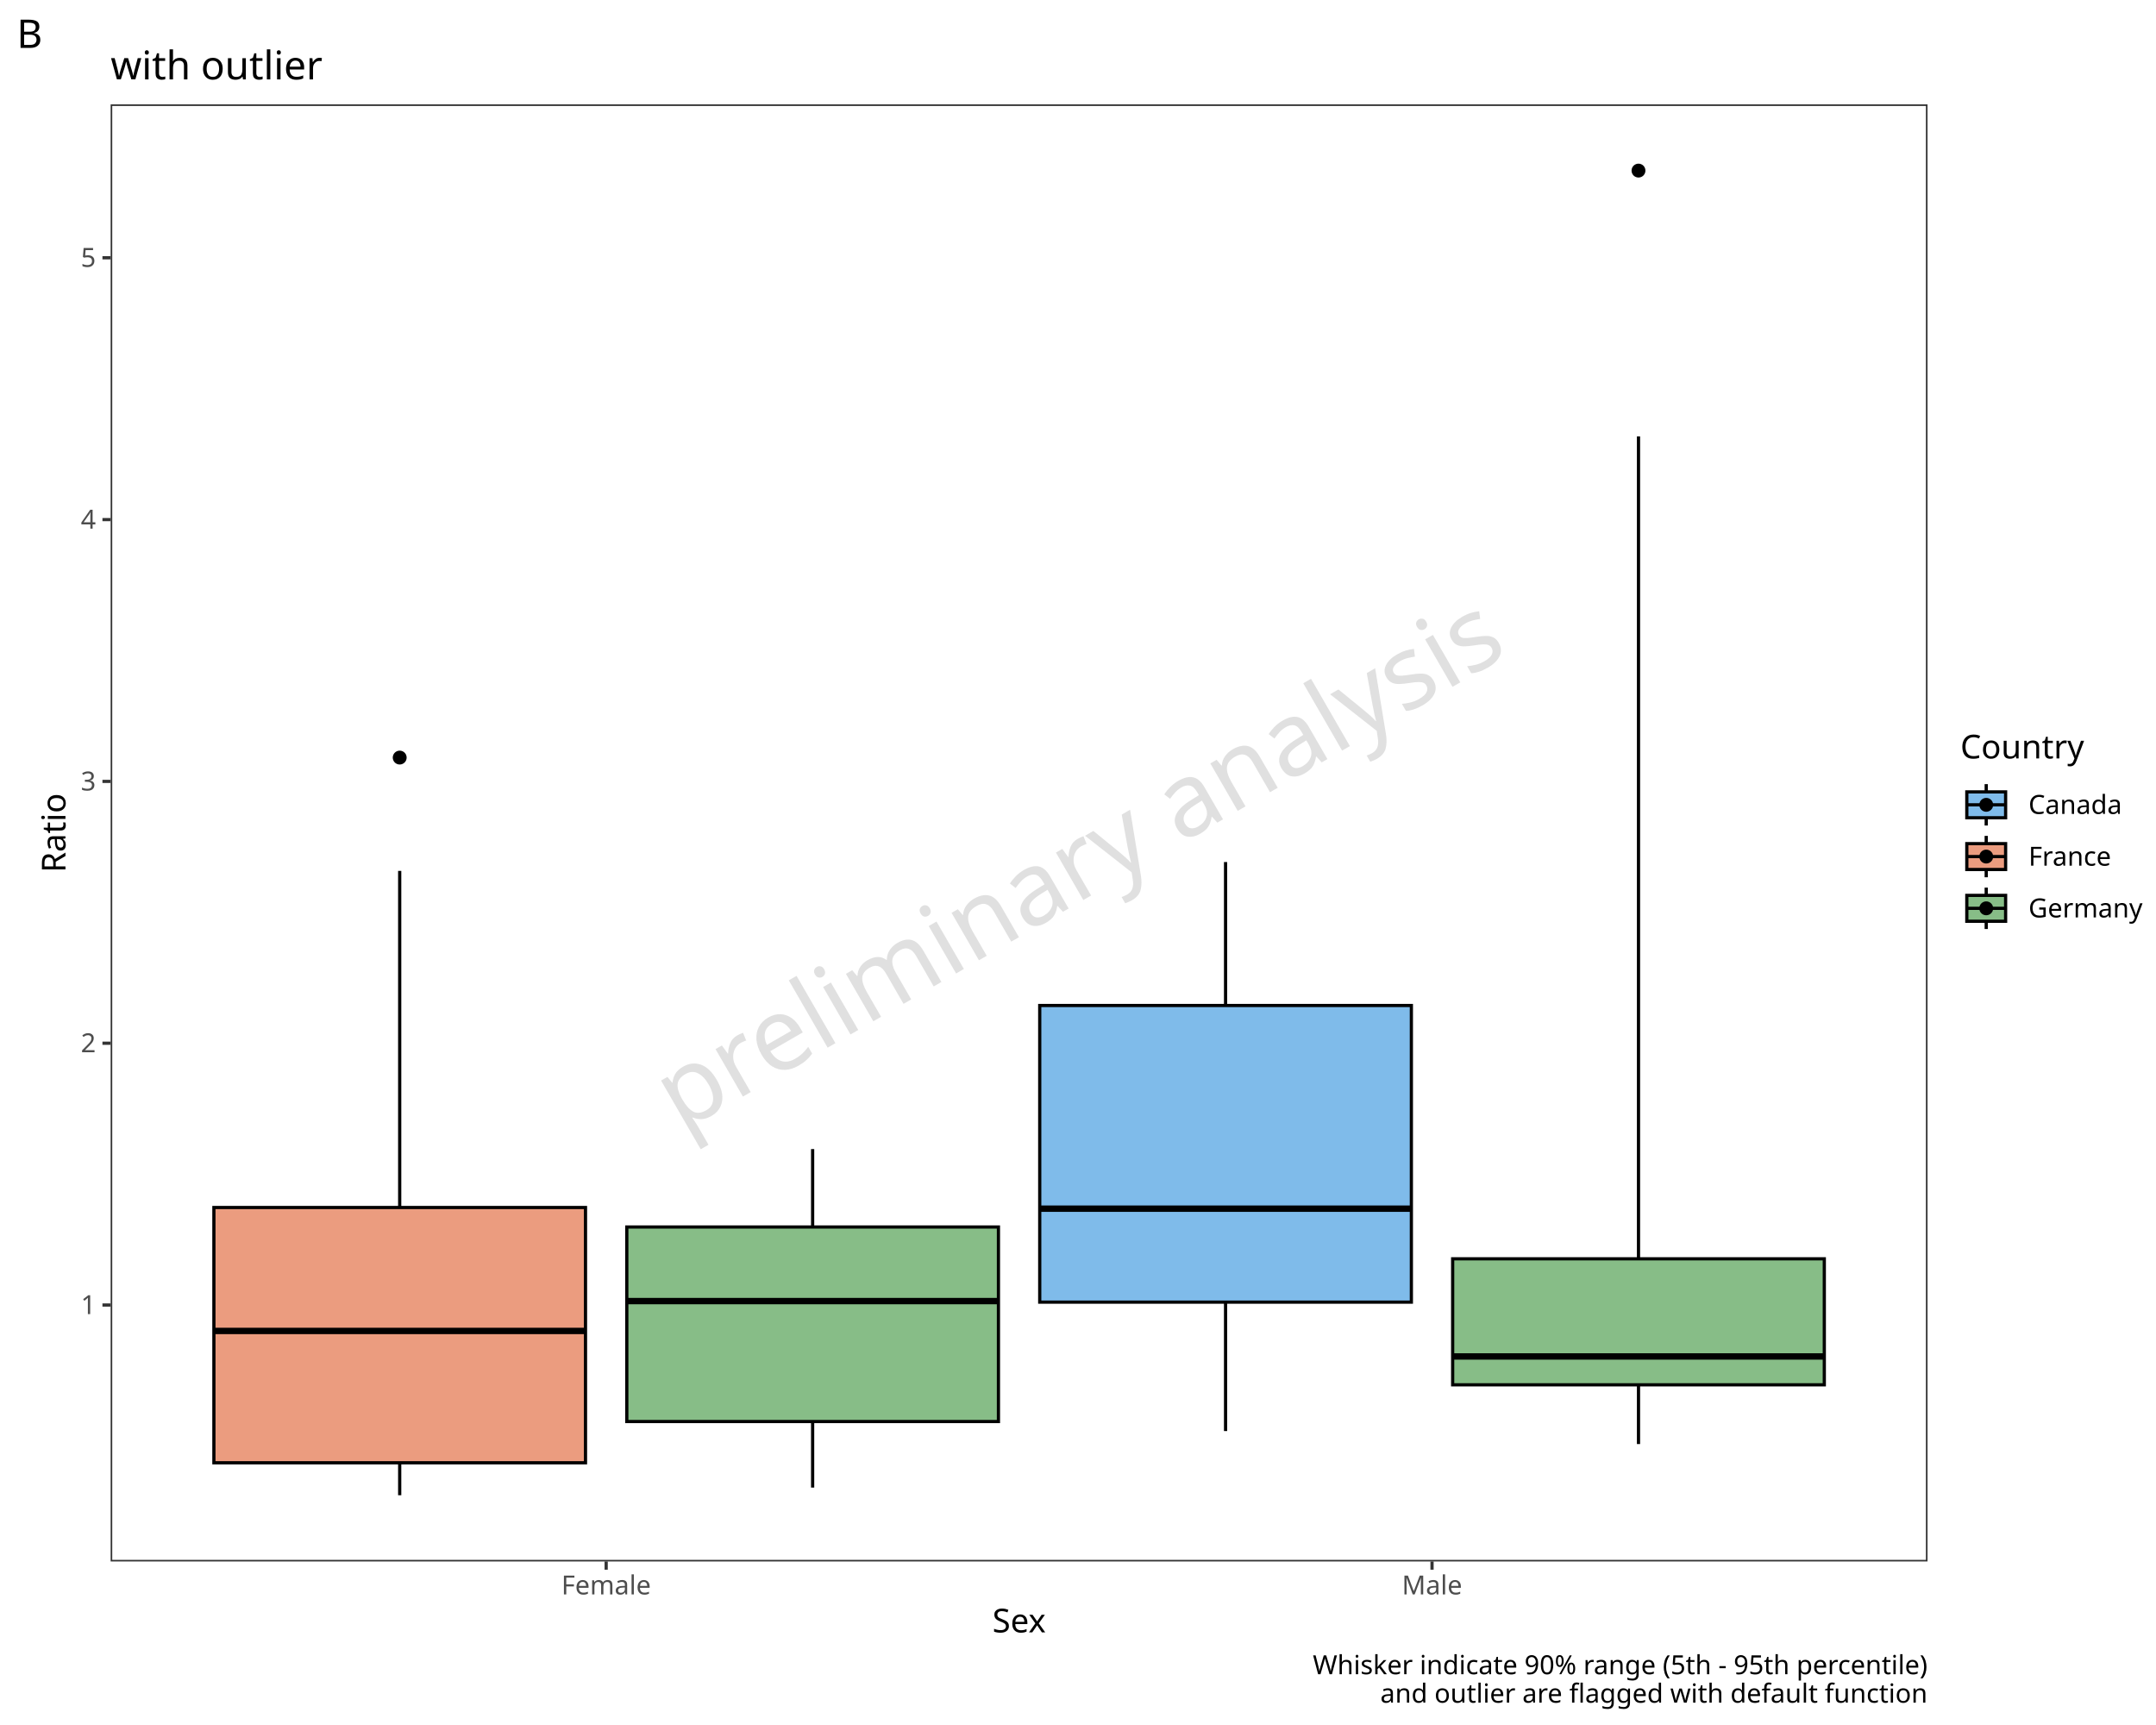
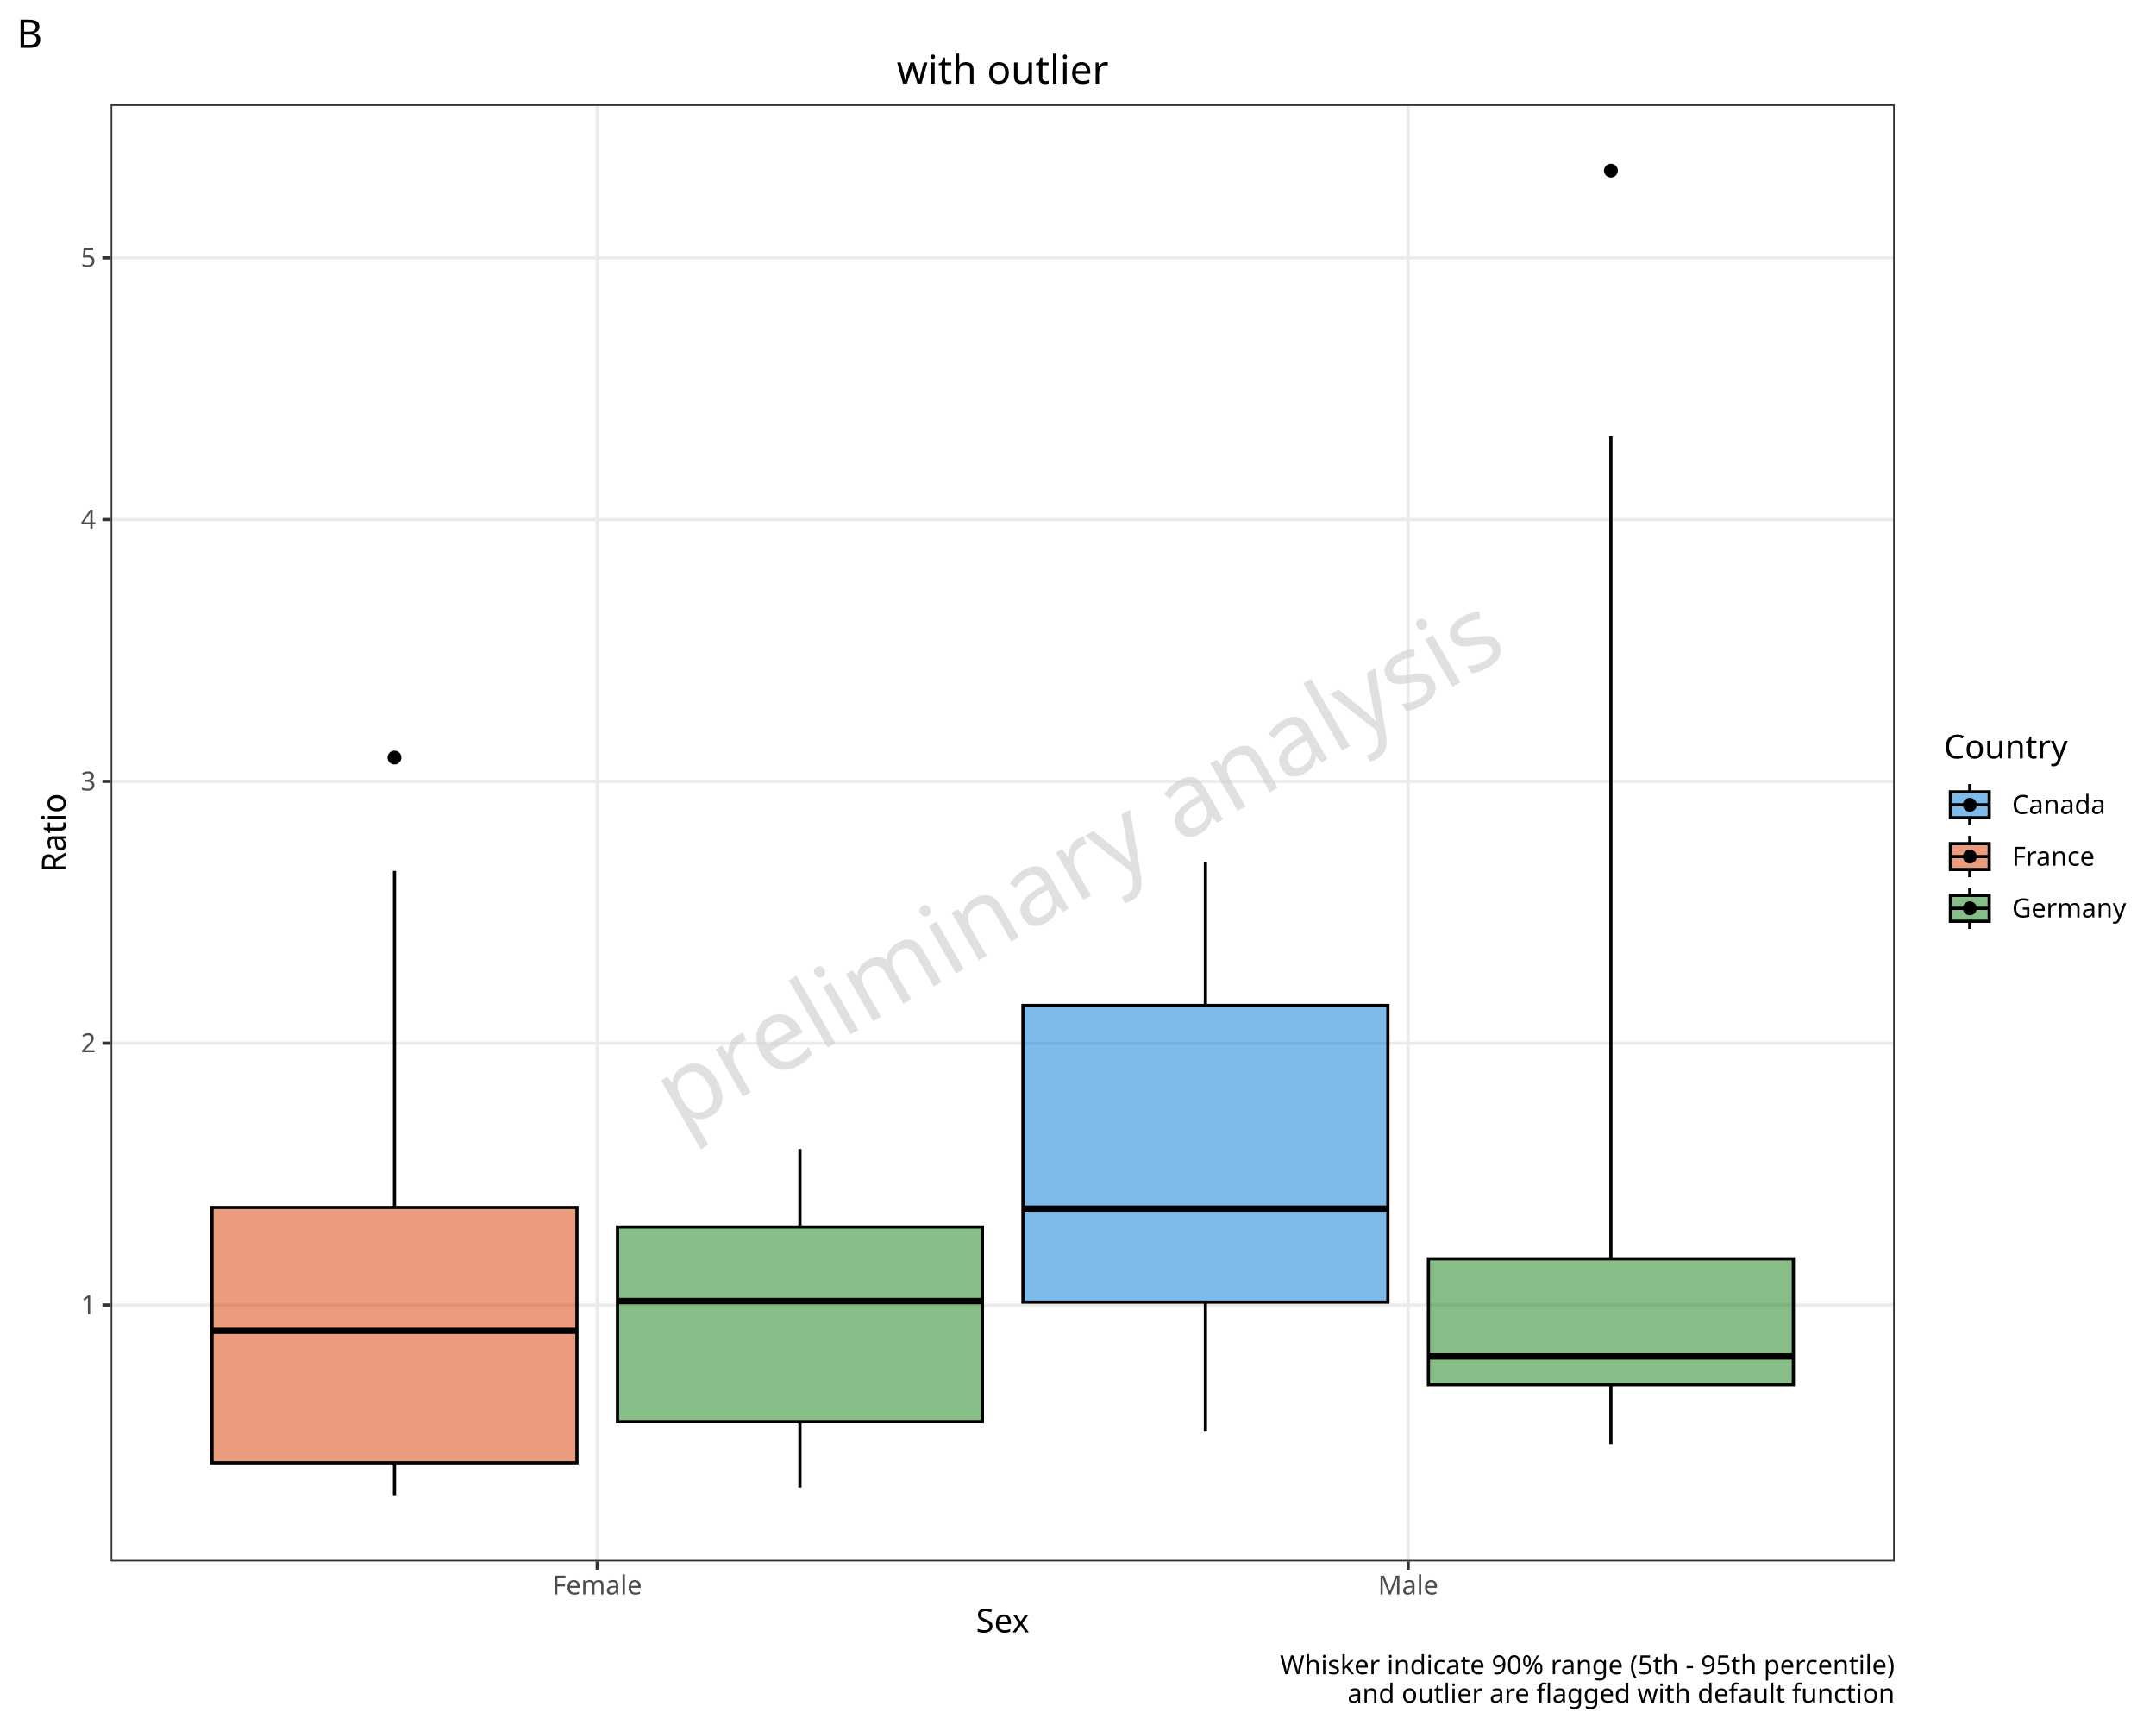
<svg xmlns="http://www.w3.org/2000/svg" class="svglite" data-engine-version="2.0" width="720.00pt" height="576.00pt" viewBox="0 0 720.00 576.00">
  <defs>
    <style type="text/css">
    .svglite line, .svglite polyline, .svglite polygon, .svglite path, .svglite rect, .svglite circle {
      fill: none;
      stroke: #000000;
      stroke-linecap: round;
      stroke-linejoin: round;
      stroke-miterlimit: 10.00;
    }
  </style>
  </defs>
  <rect width="100%" height="100%" style="stroke: none; fill: #FFFFFF;" />
  <defs>
    <clipPath id="cpMC4wMHw3MjAuMDB8MC4wMHw1NzYuMDA=">
      <rect x="0.00" y="0.00" width="720.00" height="576.00" />
    </clipPath>
  </defs>
  <g clip-path="url(#cpMC4wMHw3MjAuMDB8MC4wMHw1NzYuMDA=)">
    <rect x="0" y="0.00" width="720.00" height="576.00" style="stroke-width: 1.07; stroke: #FFFFFF; fill: #FFFFFF;" />
  </g>
  <defs>
-     <clipPath id="cpMzYuOTV8NjQzLjcwfDM0Ljg1fDUyMS40MA==">
-       <rect x="36.95" y="34.85" width="606.75" height="486.55" />
+     <clipPath id="cpMzYuOTV8NjMyLjc1fDM0Ljg1fDUyMS40MA==">
+       <rect x="36.95" y="34.85" width="595.79" height="486.55" />
    </clipPath>
  </defs>
-   <g clip-path="url(#cpMzYuOTV8NjQzLjcwfDM0Ljg1fDUyMS40MA==)">
-     <rect x="36.95" y="34.85" width="606.75" height="486.55" style="stroke-width: 1.07; stroke: none; fill: #FFFFFF;" />
-     <line x1="133.48" y1="403.20" x2="133.48" y2="290.81" style="stroke-width: 1.07; stroke-linecap: butt;" />
-     <line x1="133.48" y1="488.44" x2="133.48" y2="499.28" style="stroke-width: 1.07; stroke-linecap: butt;" />
-     <polygon points="71.43,403.20 71.43,488.44 195.53,488.44 195.53,403.20 71.43,403.20 " style="stroke-width: 1.07; stroke-linecap: butt; stroke-linejoin: miter; fill: #D83B01; fill-opacity: 0.50;" />
-     <line x1="71.43" y1="444.42" x2="195.53" y2="444.42" style="stroke-width: 2.13; stroke-linecap: butt; stroke-linejoin: miter;" />
-     <line x1="271.38" y1="409.71" x2="271.38" y2="383.70" style="stroke-width: 1.07; stroke-linecap: butt;" />
-     <line x1="271.38" y1="474.67" x2="271.38" y2="496.72" style="stroke-width: 1.07; stroke-linecap: butt;" />
-     <polygon points="209.32,409.71 209.32,474.67 333.43,474.67 333.43,409.71 209.32,409.71 " style="stroke-width: 1.07; stroke-linecap: butt; stroke-linejoin: miter; fill: #107C10; fill-opacity: 0.50;" />
-     <line x1="209.32" y1="434.45" x2="333.43" y2="434.45" style="stroke-width: 2.13; stroke-linecap: butt; stroke-linejoin: miter;" />
-     <line x1="409.28" y1="335.75" x2="409.28" y2="287.85" style="stroke-width: 1.07; stroke-linecap: butt;" />
-     <line x1="409.28" y1="434.80" x2="409.28" y2="477.85" style="stroke-width: 1.07; stroke-linecap: butt;" />
-     <polygon points="347.22,335.75 347.22,434.80 471.33,434.80 471.33,335.75 347.22,335.75 " style="stroke-width: 1.07; stroke-linecap: butt; stroke-linejoin: miter; fill: #0078D7; fill-opacity: 0.50;" />
-     <line x1="347.22" y1="403.59" x2="471.33" y2="403.59" style="stroke-width: 2.13; stroke-linecap: butt; stroke-linejoin: miter;" />
-     <line x1="547.18" y1="420.33" x2="547.18" y2="145.72" style="stroke-width: 1.07; stroke-linecap: butt;" />
-     <line x1="547.18" y1="462.41" x2="547.18" y2="482.19" style="stroke-width: 1.07; stroke-linecap: butt;" />
-     <polygon points="485.12,420.33 485.12,462.41 609.23,462.41 609.23,420.33 485.12,420.33 " style="stroke-width: 1.07; stroke-linecap: butt; stroke-linejoin: miter; fill: #107C10; fill-opacity: 0.50;" />
-     <line x1="485.12" y1="452.94" x2="609.23" y2="452.94" style="stroke-width: 2.13; stroke-linecap: butt; stroke-linejoin: miter;" />
-     <polygon points="135.44,252.96 135.43,252.77 135.40,252.58 135.35,252.40 135.29,252.22 135.21,252.04 135.11,251.88 134.99,251.72 134.86,251.58 134.72,251.45 134.57,251.34 134.40,251.24 134.23,251.16 134.05,251.09 133.86,251.05 133.67,251.02 133.48,251.01 133.29,251.02 133.10,251.05 132.91,251.09 132.73,251.16 132.56,251.24 132.39,251.34 132.24,251.45 132.10,251.58 131.97,251.72 131.85,251.88 131.76,252.04 131.67,252.22 131.61,252.40 131.56,252.58 131.53,252.77 131.52,252.96 131.53,253.16 131.56,253.35 131.61,253.53 131.67,253.71 131.76,253.89 131.85,254.05 131.97,254.21 132.10,254.35 132.24,254.48 132.39,254.59 132.56,254.69 132.73,254.77 132.91,254.84 133.10,254.88 133.29,254.91 133.48,254.92 133.67,254.91 133.86,254.88 134.05,254.84 134.23,254.77 134.40,254.69 134.57,254.59 134.72,254.48 134.86,254.35 134.99,254.21 135.11,254.05 135.21,253.89 135.29,253.71 135.35,253.53 135.40,253.35 135.43,253.16 " style="stroke-width: 0.71; fill: #000000;" />
-     <polygon points="549.13,56.96 549.12,56.77 549.09,56.58 549.05,56.40 548.98,56.21 548.90,56.04 548.80,55.88 548.69,55.72 548.56,55.58 548.42,55.45 548.26,55.34 548.10,55.24 547.92,55.16 547.74,55.09 547.56,55.04 547.37,55.02 547.18,55.01 546.98,55.02 546.79,55.04 546.61,55.09 546.43,55.16 546.25,55.24 546.09,55.34 545.93,55.45 545.79,55.58 545.66,55.72 545.55,55.88 545.45,56.04 545.37,56.21 545.30,56.40 545.26,56.58 545.23,56.77 545.22,56.96 545.23,57.16 545.26,57.34 545.30,57.53 545.37,57.71 545.45,57.89 545.55,58.05 545.66,58.20 545.79,58.35 545.93,58.48 546.09,58.59 546.25,58.69 546.43,58.77 546.61,58.83 546.79,58.88 546.98,58.91 547.18,58.92 547.37,58.91 547.56,58.88 547.74,58.83 547.92,58.77 548.10,58.69 548.26,58.59 548.42,58.48 548.56,58.35 548.69,58.20 548.80,58.05 548.90,57.89 548.98,57.71 549.05,57.53 549.09,57.34 549.12,57.16 " style="stroke-width: 0.71; fill: #000000;" />
-     <rect x="36.95" y="34.85" width="606.75" height="486.55" style="stroke-width: 1.07; stroke: #333333;" />
+   <g clip-path="url(#cpMzYuOTV8NjMyLjc1fDM0Ljg1fDUyMS40MA==)">
+     <rect x="36.95" y="34.85" width="595.79" height="486.55" style="stroke-width: 1.07; stroke: none; fill: #FFFFFF;" />
+     <polyline points="36.95,435.76 632.75,435.76 " style="stroke-width: 1.07; stroke: #EBEBEB; stroke-linecap: butt;" />
+     <polyline points="36.95,348.34 632.75,348.34 " style="stroke-width: 1.07; stroke: #EBEBEB; stroke-linecap: butt;" />
+     <polyline points="36.95,260.92 632.75,260.92 " style="stroke-width: 1.07; stroke: #EBEBEB; stroke-linecap: butt;" />
+     <polyline points="36.95,173.50 632.75,173.50 " style="stroke-width: 1.07; stroke: #EBEBEB; stroke-linecap: butt;" />
+     <polyline points="36.95,86.07 632.75,86.07 " style="stroke-width: 1.07; stroke: #EBEBEB; stroke-linecap: butt;" />
+     <polyline points="199.44,521.40 199.44,34.85 " style="stroke-width: 1.07; stroke: #EBEBEB; stroke-linecap: butt;" />
+     <polyline points="470.26,521.40 470.26,34.85 " style="stroke-width: 1.07; stroke: #EBEBEB; stroke-linecap: butt;" />
+     <line x1="131.74" y1="403.20" x2="131.74" y2="290.81" style="stroke-width: 1.07; stroke-linecap: butt;" />
+     <line x1="131.74" y1="488.44" x2="131.74" y2="499.28" style="stroke-width: 1.07; stroke-linecap: butt;" />
+     <polygon points="70.80,403.20 70.80,488.44 192.67,488.44 192.67,403.20 70.80,403.20 " style="stroke-width: 1.07; stroke-linecap: butt; stroke-linejoin: miter; fill: #D83B01; fill-opacity: 0.50;" />
+     <line x1="70.80" y1="444.42" x2="192.67" y2="444.42" style="stroke-width: 2.13; stroke-linecap: butt; stroke-linejoin: miter;" />
+     <line x1="267.14" y1="409.71" x2="267.14" y2="383.70" style="stroke-width: 1.07; stroke-linecap: butt;" />
+     <line x1="267.14" y1="474.67" x2="267.14" y2="496.72" style="stroke-width: 1.07; stroke-linecap: butt;" />
+     <polygon points="206.21,409.71 206.21,474.67 328.08,474.67 328.08,409.71 206.21,409.71 " style="stroke-width: 1.07; stroke-linecap: butt; stroke-linejoin: miter; fill: #107C10; fill-opacity: 0.50;" />
+     <line x1="206.21" y1="434.45" x2="328.08" y2="434.45" style="stroke-width: 2.13; stroke-linecap: butt; stroke-linejoin: miter;" />
+     <line x1="402.55" y1="335.75" x2="402.55" y2="287.85" style="stroke-width: 1.07; stroke-linecap: butt;" />
+     <line x1="402.55" y1="434.80" x2="402.55" y2="477.85" style="stroke-width: 1.07; stroke-linecap: butt;" />
+     <polygon points="341.62,335.75 341.62,434.80 463.49,434.80 463.49,335.75 341.62,335.75 " style="stroke-width: 1.07; stroke-linecap: butt; stroke-linejoin: miter; fill: #0078D7; fill-opacity: 0.50;" />
+     <line x1="341.62" y1="403.59" x2="463.49" y2="403.59" style="stroke-width: 2.13; stroke-linecap: butt; stroke-linejoin: miter;" />
+     <line x1="537.96" y1="420.33" x2="537.96" y2="145.72" style="stroke-width: 1.07; stroke-linecap: butt;" />
+     <line x1="537.96" y1="462.41" x2="537.96" y2="482.19" style="stroke-width: 1.07; stroke-linecap: butt;" />
+     <polygon points="477.03,420.33 477.03,462.41 598.89,462.41 598.89,420.33 477.03,420.33 " style="stroke-width: 1.07; stroke-linecap: butt; stroke-linejoin: miter; fill: #107C10; fill-opacity: 0.50;" />
+     <line x1="477.03" y1="452.94" x2="598.89" y2="452.94" style="stroke-width: 2.13; stroke-linecap: butt; stroke-linejoin: miter;" />
+     <polygon points="133.69,252.96 133.68,252.77 133.66,252.58 133.61,252.40 133.54,252.22 133.46,252.04 133.36,251.88 133.25,251.72 133.12,251.58 132.98,251.45 132.82,251.34 132.66,251.24 132.49,251.16 132.31,251.09 132.12,251.05 131.93,251.02 131.74,251.01 131.55,251.02 131.36,251.05 131.17,251.09 130.99,251.16 130.82,251.24 130.65,251.34 130.50,251.45 130.35,251.58 130.23,251.72 130.11,251.88 130.01,252.04 129.93,252.22 129.87,252.40 129.82,252.58 129.79,252.77 129.78,252.96 129.79,253.16 129.82,253.35 129.87,253.53 129.93,253.71 130.01,253.89 130.11,254.05 130.23,254.21 130.35,254.35 130.50,254.48 130.65,254.59 130.82,254.69 130.99,254.77 131.17,254.84 131.36,254.88 131.55,254.91 131.74,254.92 131.93,254.91 132.12,254.88 132.31,254.84 132.49,254.77 132.66,254.69 132.82,254.59 132.98,254.48 133.12,254.35 133.25,254.21 133.36,254.05 133.46,253.89 133.54,253.71 133.61,253.53 133.66,253.35 133.68,253.16 " style="stroke-width: 0.71; fill: #000000;" />
+     <polygon points="539.92,56.96 539.91,56.77 539.88,56.58 539.83,56.40 539.77,56.21 539.68,56.04 539.59,55.88 539.47,55.72 539.34,55.58 539.20,55.45 539.05,55.34 538.88,55.24 538.71,55.16 538.53,55.09 538.34,55.04 538.15,55.02 537.96,55.01 537.77,55.02 537.58,55.04 537.39,55.09 537.21,55.16 537.04,55.24 536.87,55.34 536.72,55.45 536.58,55.58 536.45,55.72 536.33,55.88 536.24,56.04 536.15,56.21 536.09,56.40 536.04,56.58 536.01,56.77 536.00,56.96 536.01,57.16 536.04,57.34 536.09,57.53 536.15,57.71 536.24,57.89 536.33,58.05 536.45,58.20 536.58,58.35 536.72,58.48 536.87,58.59 537.04,58.69 537.21,58.77 537.39,58.83 537.58,58.88 537.77,58.91 537.96,58.92 538.15,58.91 538.34,58.88 538.53,58.83 538.71,58.77 538.88,58.69 539.05,58.59 539.20,58.48 539.34,58.35 539.47,58.20 539.59,58.05 539.68,57.89 539.77,57.71 539.83,57.53 539.88,57.34 539.91,57.16 " style="stroke-width: 0.71; fill: #000000;" />
+     <rect x="36.95" y="34.85" width="595.79" height="486.55" style="stroke-width: 1.07; stroke: #333333;" />
  </g>
  <g clip-path="url(#cpMC4wMHw3MjAuMDB8MC4wMHw1NzYuMDA=)">
    <text x="32.02" y="438.79" text-anchor="end" style="font-size: 8.80px; fill: #4D4D4D; font-family: sans;" textLength="4.89px" lengthAdjust="spacingAndGlyphs">1</text>
    <text x="32.02" y="351.37" text-anchor="end" style="font-size: 8.80px; fill: #4D4D4D; font-family: sans;" textLength="4.89px" lengthAdjust="spacingAndGlyphs">2</text>
    <text x="32.02" y="263.95" text-anchor="end" style="font-size: 8.80px; fill: #4D4D4D; font-family: sans;" textLength="4.89px" lengthAdjust="spacingAndGlyphs">3</text>
    <text x="32.02" y="176.53" text-anchor="end" style="font-size: 8.80px; fill: #4D4D4D; font-family: sans;" textLength="4.89px" lengthAdjust="spacingAndGlyphs">4</text>
    <text x="32.02" y="89.10" text-anchor="end" style="font-size: 8.80px; fill: #4D4D4D; font-family: sans;" textLength="4.89px" lengthAdjust="spacingAndGlyphs">5</text>
    <polyline points="34.21,435.76 36.95,435.76 " style="stroke-width: 1.07; stroke: #333333; stroke-linecap: butt;" />
    <polyline points="34.21,348.34 36.95,348.34 " style="stroke-width: 1.07; stroke: #333333; stroke-linecap: butt;" />
    <polyline points="34.21,260.92 36.95,260.92 " style="stroke-width: 1.07; stroke: #333333; stroke-linecap: butt;" />
    <polyline points="34.21,173.50 36.95,173.50 " style="stroke-width: 1.07; stroke: #333333; stroke-linecap: butt;" />
    <polyline points="34.21,86.07 36.95,86.07 " style="stroke-width: 1.07; stroke: #333333; stroke-linecap: butt;" />
-     <polyline points="202.43,524.14 202.43,521.40 " style="stroke-width: 1.07; stroke: #333333; stroke-linecap: butt;" />
-     <polyline points="478.23,524.14 478.23,521.40 " style="stroke-width: 1.07; stroke: #333333; stroke-linecap: butt;" />
-     <text x="202.43" y="532.39" text-anchor="middle" style="font-size: 8.80px; fill: #4D4D4D; font-family: sans;" textLength="29.35px" lengthAdjust="spacingAndGlyphs">Female</text>
-     <text x="478.23" y="532.39" text-anchor="middle" style="font-size: 8.80px; fill: #4D4D4D; font-family: sans;" textLength="19.08px" lengthAdjust="spacingAndGlyphs">Male</text>
-     <text x="340.33" y="545.08" text-anchor="middle" style="font-size: 11.00px; font-family: sans;" textLength="18.96px" lengthAdjust="spacingAndGlyphs">Sex</text>
+     <polyline points="199.44,524.14 199.44,521.40 " style="stroke-width: 1.07; stroke: #333333; stroke-linecap: butt;" />
+     <polyline points="470.26,524.14 470.26,521.40 " style="stroke-width: 1.07; stroke: #333333; stroke-linecap: butt;" />
+     <text x="199.44" y="532.39" text-anchor="middle" style="font-size: 8.80px; fill: #4D4D4D; font-family: sans;" textLength="29.35px" lengthAdjust="spacingAndGlyphs">Female</text>
+     <text x="470.26" y="532.39" text-anchor="middle" style="font-size: 8.80px; fill: #4D4D4D; font-family: sans;" textLength="19.08px" lengthAdjust="spacingAndGlyphs">Male</text>
+     <text x="334.85" y="545.08" text-anchor="middle" style="font-size: 11.00px; font-family: sans;" textLength="18.96px" lengthAdjust="spacingAndGlyphs">Sex</text>
    <text transform="translate(21.86,278.12) rotate(-90)" text-anchor="middle" style="font-size: 11.00px; font-family: sans;" textLength="25.68px" lengthAdjust="spacingAndGlyphs">Ratio</text>
-     <rect x="654.66" y="244.30" width="59.86" height="67.64" style="stroke-width: 1.07; stroke: none; fill: #FFFFFF;" />
-     <text x="654.66" y="253.25" style="font-size: 11.00px; font-family: sans;" textLength="38.52px" lengthAdjust="spacingAndGlyphs">Country</text>
-     <rect x="654.66" y="260.10" width="17.28" height="17.28" style="stroke-width: 1.07; stroke: none; fill: #FFFFFF;" />
-     <polyline points="663.30,275.65 663.30,273.06 " style="stroke-width: 1.07; stroke-linecap: butt; stroke-linejoin: miter;" />
-     <polyline points="663.30,264.42 663.30,261.83 " style="stroke-width: 1.07; stroke-linecap: butt; stroke-linejoin: miter;" />
-     <rect x="656.82" y="264.42" width="12.96" height="8.64" style="stroke-width: 1.07; stroke-linecap: butt; stroke-linejoin: miter; fill: #0078D7; fill-opacity: 0.50;" />
-     <polyline points="656.82,268.74 669.78,268.74 " style="stroke-width: 1.07; stroke-linecap: butt; stroke-linejoin: miter;" />
-     <polyline points="663.30,275.65 663.30,275.65 " style="stroke-width: 1.07; stroke-linecap: butt; stroke-linejoin: miter;" />
-     <polyline points="663.30,261.83 663.30,261.83 " style="stroke-width: 1.07; stroke-linecap: butt; stroke-linejoin: miter;" />
-     <polygon points="665.26,268.74 665.25,268.55 665.22,268.36 665.17,268.17 665.11,267.99 665.03,267.82 664.93,267.65 664.82,267.50 664.69,267.36 664.54,267.23 664.39,267.11 664.23,267.02 664.05,266.93 663.87,266.87 663.68,266.82 663.49,266.79 663.30,266.79 663.11,266.79 662.92,266.82 662.74,266.87 662.55,266.93 662.38,267.02 662.22,267.11 662.06,267.23 661.92,267.36 661.79,267.50 661.68,267.65 661.58,267.82 661.50,267.99 661.43,268.17 661.38,268.36 661.36,268.55 661.35,268.74 661.36,268.93 661.38,269.12 661.43,269.31 661.50,269.49 661.58,269.66 661.68,269.83 661.79,269.98 661.92,270.12 662.06,270.25 662.22,270.37 662.38,270.47 662.55,270.55 662.74,270.61 662.92,270.66 663.11,270.69 663.30,270.70 663.49,270.69 663.68,270.66 663.87,270.61 664.05,270.55 664.23,270.47 664.39,270.37 664.54,270.25 664.69,270.12 664.82,269.98 664.93,269.83 665.03,269.66 665.11,269.49 665.17,269.31 665.22,269.12 665.25,268.93 " style="stroke-width: 0.71; fill: #000000;" />
-     <rect x="654.66" y="277.38" width="17.28" height="17.28" style="stroke-width: 1.07; stroke: none; fill: #FFFFFF;" />
-     <polyline points="663.30,292.93 663.30,290.34 " style="stroke-width: 1.07; stroke-linecap: butt; stroke-linejoin: miter;" />
-     <polyline points="663.30,281.70 663.30,279.11 " style="stroke-width: 1.07; stroke-linecap: butt; stroke-linejoin: miter;" />
-     <rect x="656.82" y="281.70" width="12.96" height="8.64" style="stroke-width: 1.07; stroke-linecap: butt; stroke-linejoin: miter; fill: #D83B01; fill-opacity: 0.50;" />
-     <polyline points="656.82,286.02 669.78,286.02 " style="stroke-width: 1.07; stroke-linecap: butt; stroke-linejoin: miter;" />
-     <polyline points="663.30,292.93 663.30,292.93 " style="stroke-width: 1.07; stroke-linecap: butt; stroke-linejoin: miter;" />
-     <polyline points="663.30,279.11 663.30,279.11 " style="stroke-width: 1.07; stroke-linecap: butt; stroke-linejoin: miter;" />
-     <polygon points="665.26,286.02 665.25,285.83 665.22,285.64 665.17,285.45 665.11,285.27 665.03,285.10 664.93,284.93 664.82,284.78 664.69,284.64 664.54,284.51 664.39,284.39 664.23,284.30 664.05,284.21 663.87,284.15 663.68,284.10 663.49,284.07 663.30,284.07 663.11,284.07 662.92,284.10 662.74,284.15 662.55,284.21 662.38,284.30 662.22,284.39 662.06,284.51 661.92,284.64 661.79,284.78 661.68,284.93 661.58,285.10 661.50,285.27 661.43,285.45 661.38,285.64 661.36,285.83 661.35,286.02 661.36,286.21 661.38,286.40 661.43,286.59 661.50,286.77 661.58,286.94 661.68,287.11 661.79,287.26 661.92,287.40 662.06,287.53 662.22,287.65 662.38,287.75 662.55,287.83 662.74,287.89 662.92,287.94 663.11,287.97 663.30,287.98 663.49,287.97 663.68,287.94 663.87,287.89 664.05,287.83 664.23,287.75 664.39,287.65 664.54,287.53 664.69,287.40 664.82,287.26 664.93,287.11 665.03,286.94 665.11,286.77 665.17,286.59 665.22,286.40 665.25,286.21 " style="stroke-width: 0.71; fill: #000000;" />
-     <rect x="654.66" y="294.66" width="17.28" height="17.28" style="stroke-width: 1.07; stroke: none; fill: #FFFFFF;" />
-     <polyline points="663.30,310.21 663.30,307.62 " style="stroke-width: 1.07; stroke-linecap: butt; stroke-linejoin: miter;" />
-     <polyline points="663.30,298.98 663.30,296.39 " style="stroke-width: 1.07; stroke-linecap: butt; stroke-linejoin: miter;" />
-     <rect x="656.82" y="298.98" width="12.96" height="8.64" style="stroke-width: 1.07; stroke-linecap: butt; stroke-linejoin: miter; fill: #107C10; fill-opacity: 0.50;" />
-     <polyline points="656.82,303.30 669.78,303.30 " style="stroke-width: 1.07; stroke-linecap: butt; stroke-linejoin: miter;" />
-     <polyline points="663.30,310.21 663.30,310.21 " style="stroke-width: 1.07; stroke-linecap: butt; stroke-linejoin: miter;" />
-     <polyline points="663.30,296.39 663.30,296.39 " style="stroke-width: 1.07; stroke-linecap: butt; stroke-linejoin: miter;" />
-     <polygon points="665.26,303.30 665.25,303.11 665.22,302.92 665.17,302.73 665.11,302.55 665.03,302.38 664.93,302.21 664.82,302.06 664.69,301.92 664.54,301.79 664.39,301.67 664.23,301.58 664.05,301.49 663.87,301.43 663.68,301.38 663.49,301.35 663.30,301.35 663.11,301.35 662.92,301.38 662.74,301.43 662.55,301.49 662.38,301.58 662.22,301.67 662.06,301.79 661.92,301.92 661.79,302.06 661.68,302.21 661.58,302.38 661.50,302.55 661.43,302.73 661.38,302.92 661.36,303.11 661.35,303.30 661.36,303.49 661.38,303.68 661.43,303.87 661.50,304.05 661.58,304.22 661.68,304.39 661.79,304.54 661.92,304.68 662.06,304.81 662.22,304.93 662.38,305.03 662.55,305.11 662.74,305.17 662.92,305.22 663.11,305.25 663.30,305.26 663.49,305.25 663.68,305.22 663.87,305.17 664.05,305.11 664.23,305.03 664.39,304.93 664.54,304.81 664.69,304.68 664.82,304.54 664.93,304.39 665.03,304.22 665.11,304.05 665.17,303.87 665.22,303.68 665.25,303.49 " style="stroke-width: 0.71; fill: #000000;" />
-     <text x="677.42" y="271.77" style="font-size: 8.80px; font-family: sans;" textLength="30.83px" lengthAdjust="spacingAndGlyphs">Canada</text>
-     <text x="677.42" y="289.05" style="font-size: 8.80px; font-family: sans;" textLength="27.39px" lengthAdjust="spacingAndGlyphs">France</text>
-     <text x="677.42" y="306.33" style="font-size: 8.80px; font-family: sans;" textLength="36.20px" lengthAdjust="spacingAndGlyphs">Germany</text>
-     <text x="36.95" y="26.51" style="font-size: 13.20px; font-family: sans;" textLength="63.09px" lengthAdjust="spacingAndGlyphs">with outlier</text>
-     <text x="643.70" y="559.04" text-anchor="end" style="font-size: 8.80px; font-family: sans;" textLength="195.67px" lengthAdjust="spacingAndGlyphs">Whisker indicate 90% range (5th - 95th percentile)</text>
-     <text x="643.70" y="568.54" text-anchor="end" style="font-size: 8.80px; font-family: sans;" textLength="184.92px" lengthAdjust="spacingAndGlyphs">       and outlier are flagged with default function</text>
+     <rect x="643.70" y="238.82" width="70.82" height="78.60" style="stroke-width: 1.07; stroke: none; fill: #FFFFFF;" />
+     <text x="649.18" y="253.25" style="font-size: 11.00px; font-family: sans;" textLength="38.52px" lengthAdjust="spacingAndGlyphs">Country</text>
+     <rect x="649.18" y="260.10" width="17.28" height="17.28" style="stroke-width: 1.07; stroke: none; fill: #FFFFFF;" />
+     <polyline points="657.82,275.65 657.82,273.06 " style="stroke-width: 1.07; stroke-linecap: butt; stroke-linejoin: miter;" />
+     <polyline points="657.82,264.42 657.82,261.83 " style="stroke-width: 1.07; stroke-linecap: butt; stroke-linejoin: miter;" />
+     <rect x="651.34" y="264.42" width="12.96" height="8.64" style="stroke-width: 1.07; stroke-linecap: butt; stroke-linejoin: miter; fill: #0078D7; fill-opacity: 0.50;" />
+     <polyline points="651.34,268.74 664.30,268.74 " style="stroke-width: 1.07; stroke-linecap: butt; stroke-linejoin: miter;" />
+     <polyline points="657.82,275.65 657.82,275.65 " style="stroke-width: 1.07; stroke-linecap: butt; stroke-linejoin: miter;" />
+     <polyline points="657.82,261.83 657.82,261.83 " style="stroke-width: 1.07; stroke-linecap: butt; stroke-linejoin: miter;" />
+     <polygon points="659.78,268.74 659.77,268.55 659.74,268.36 659.70,268.17 659.63,267.99 659.55,267.82 659.45,267.65 659.34,267.50 659.21,267.36 659.06,267.23 658.91,267.11 658.75,267.02 658.57,266.93 658.39,266.87 658.21,266.82 658.02,266.79 657.82,266.79 657.63,266.79 657.44,266.82 657.26,266.87 657.08,266.93 656.90,267.02 656.74,267.11 656.58,267.23 656.44,267.36 656.31,267.50 656.20,267.65 656.10,267.82 656.02,267.99 655.95,268.17 655.91,268.36 655.88,268.55 655.87,268.74 655.88,268.93 655.91,269.12 655.95,269.31 656.02,269.49 656.10,269.66 656.20,269.83 656.31,269.98 656.44,270.12 656.58,270.25 656.74,270.37 656.90,270.47 657.08,270.55 657.26,270.61 657.44,270.66 657.63,270.69 657.82,270.70 658.02,270.69 658.21,270.66 658.39,270.61 658.57,270.55 658.75,270.47 658.91,270.37 659.06,270.25 659.21,270.12 659.34,269.98 659.45,269.83 659.55,269.66 659.63,269.49 659.70,269.31 659.74,269.12 659.77,268.93 " style="stroke-width: 0.71; fill: #000000;" />
+     <rect x="649.18" y="277.38" width="17.28" height="17.28" style="stroke-width: 1.07; stroke: none; fill: #FFFFFF;" />
+     <polyline points="657.82,292.93 657.82,290.34 " style="stroke-width: 1.07; stroke-linecap: butt; stroke-linejoin: miter;" />
+     <polyline points="657.82,281.70 657.82,279.11 " style="stroke-width: 1.07; stroke-linecap: butt; stroke-linejoin: miter;" />
+     <rect x="651.34" y="281.70" width="12.96" height="8.64" style="stroke-width: 1.07; stroke-linecap: butt; stroke-linejoin: miter; fill: #D83B01; fill-opacity: 0.50;" />
+     <polyline points="651.34,286.02 664.30,286.02 " style="stroke-width: 1.07; stroke-linecap: butt; stroke-linejoin: miter;" />
+     <polyline points="657.82,292.93 657.82,292.93 " style="stroke-width: 1.07; stroke-linecap: butt; stroke-linejoin: miter;" />
+     <polyline points="657.82,279.11 657.82,279.11 " style="stroke-width: 1.07; stroke-linecap: butt; stroke-linejoin: miter;" />
+     <polygon points="659.78,286.02 659.77,285.83 659.74,285.64 659.70,285.45 659.63,285.27 659.55,285.10 659.45,284.93 659.34,284.78 659.21,284.64 659.06,284.51 658.91,284.39 658.75,284.30 658.57,284.21 658.39,284.15 658.21,284.10 658.02,284.07 657.82,284.07 657.63,284.07 657.44,284.10 657.26,284.15 657.08,284.21 656.90,284.30 656.74,284.39 656.58,284.51 656.44,284.64 656.31,284.78 656.20,284.93 656.10,285.10 656.02,285.27 655.95,285.45 655.91,285.64 655.88,285.83 655.87,286.02 655.88,286.21 655.91,286.40 655.95,286.59 656.02,286.77 656.10,286.94 656.20,287.11 656.31,287.26 656.44,287.40 656.58,287.53 656.74,287.65 656.90,287.75 657.08,287.83 657.26,287.89 657.44,287.94 657.63,287.97 657.82,287.98 658.02,287.97 658.21,287.94 658.39,287.89 658.57,287.83 658.75,287.75 658.91,287.65 659.06,287.53 659.21,287.40 659.34,287.26 659.45,287.11 659.55,286.94 659.63,286.77 659.70,286.59 659.74,286.40 659.77,286.21 " style="stroke-width: 0.71; fill: #000000;" />
+     <rect x="649.18" y="294.66" width="17.28" height="17.28" style="stroke-width: 1.07; stroke: none; fill: #FFFFFF;" />
+     <polyline points="657.82,310.21 657.82,307.62 " style="stroke-width: 1.07; stroke-linecap: butt; stroke-linejoin: miter;" />
+     <polyline points="657.82,298.98 657.82,296.39 " style="stroke-width: 1.07; stroke-linecap: butt; stroke-linejoin: miter;" />
+     <rect x="651.34" y="298.98" width="12.96" height="8.64" style="stroke-width: 1.07; stroke-linecap: butt; stroke-linejoin: miter; fill: #107C10; fill-opacity: 0.50;" />
+     <polyline points="651.34,303.30 664.30,303.30 " style="stroke-width: 1.07; stroke-linecap: butt; stroke-linejoin: miter;" />
+     <polyline points="657.82,310.21 657.82,310.21 " style="stroke-width: 1.07; stroke-linecap: butt; stroke-linejoin: miter;" />
+     <polyline points="657.82,296.39 657.82,296.39 " style="stroke-width: 1.07; stroke-linecap: butt; stroke-linejoin: miter;" />
+     <polygon points="659.78,303.30 659.77,303.11 659.74,302.92 659.70,302.73 659.63,302.55 659.55,302.38 659.45,302.21 659.34,302.06 659.21,301.92 659.06,301.79 658.91,301.67 658.75,301.58 658.57,301.49 658.39,301.43 658.21,301.38 658.02,301.35 657.82,301.35 657.63,301.35 657.44,301.38 657.26,301.43 657.08,301.49 656.90,301.58 656.74,301.67 656.58,301.79 656.44,301.92 656.31,302.06 656.20,302.21 656.10,302.38 656.02,302.55 655.95,302.73 655.91,302.92 655.88,303.11 655.87,303.30 655.88,303.49 655.91,303.68 655.95,303.87 656.02,304.05 656.10,304.22 656.20,304.39 656.31,304.54 656.44,304.68 656.58,304.81 656.74,304.93 656.90,305.03 657.08,305.11 657.26,305.17 657.44,305.22 657.63,305.25 657.82,305.26 658.02,305.25 658.21,305.22 658.39,305.17 658.57,305.11 658.75,305.03 658.91,304.93 659.06,304.81 659.21,304.68 659.34,304.54 659.45,304.39 659.55,304.22 659.63,304.05 659.70,303.87 659.74,303.68 659.77,303.49 " style="stroke-width: 0.71; fill: #000000;" />
+     <text x="671.94" y="271.77" style="font-size: 8.80px; font-family: sans;" textLength="30.83px" lengthAdjust="spacingAndGlyphs">Canada</text>
+     <text x="671.94" y="289.05" style="font-size: 8.80px; font-family: sans;" textLength="27.39px" lengthAdjust="spacingAndGlyphs">France</text>
+     <text x="671.94" y="306.33" style="font-size: 8.80px; font-family: sans;" textLength="36.20px" lengthAdjust="spacingAndGlyphs">Germany</text>
+     <text x="334.85" y="27.94" text-anchor="middle" style="font-size: 13.20px; font-family: sans;" textLength="63.09px" lengthAdjust="spacingAndGlyphs">with outlier</text>
+     <text x="632.75" y="559.04" text-anchor="end" style="font-size: 8.80px; font-family: sans;" textLength="195.67px" lengthAdjust="spacingAndGlyphs">Whisker indicate 90% range (5th - 95th percentile)</text>
+     <text x="632.75" y="568.54" text-anchor="end" style="font-size: 8.80px; font-family: sans;" textLength="184.92px" lengthAdjust="spacingAndGlyphs">       and outlier are flagged with default function</text>
    <text x="9.88" y="15.99" text-anchor="middle" style="font-size: 13.20px; font-family: sans;" textLength="8.81px" lengthAdjust="spacingAndGlyphs">B</text>
    <text transform="translate(365.87,298.17) rotate(-30)" text-anchor="middle" style="font-size: 34.14px; fill: #D3D3D3; fill-opacity: 0.70; font-family: sans;" textLength="299.85px" lengthAdjust="spacingAndGlyphs">preliminary analysis</text>
  </g>
</svg>
